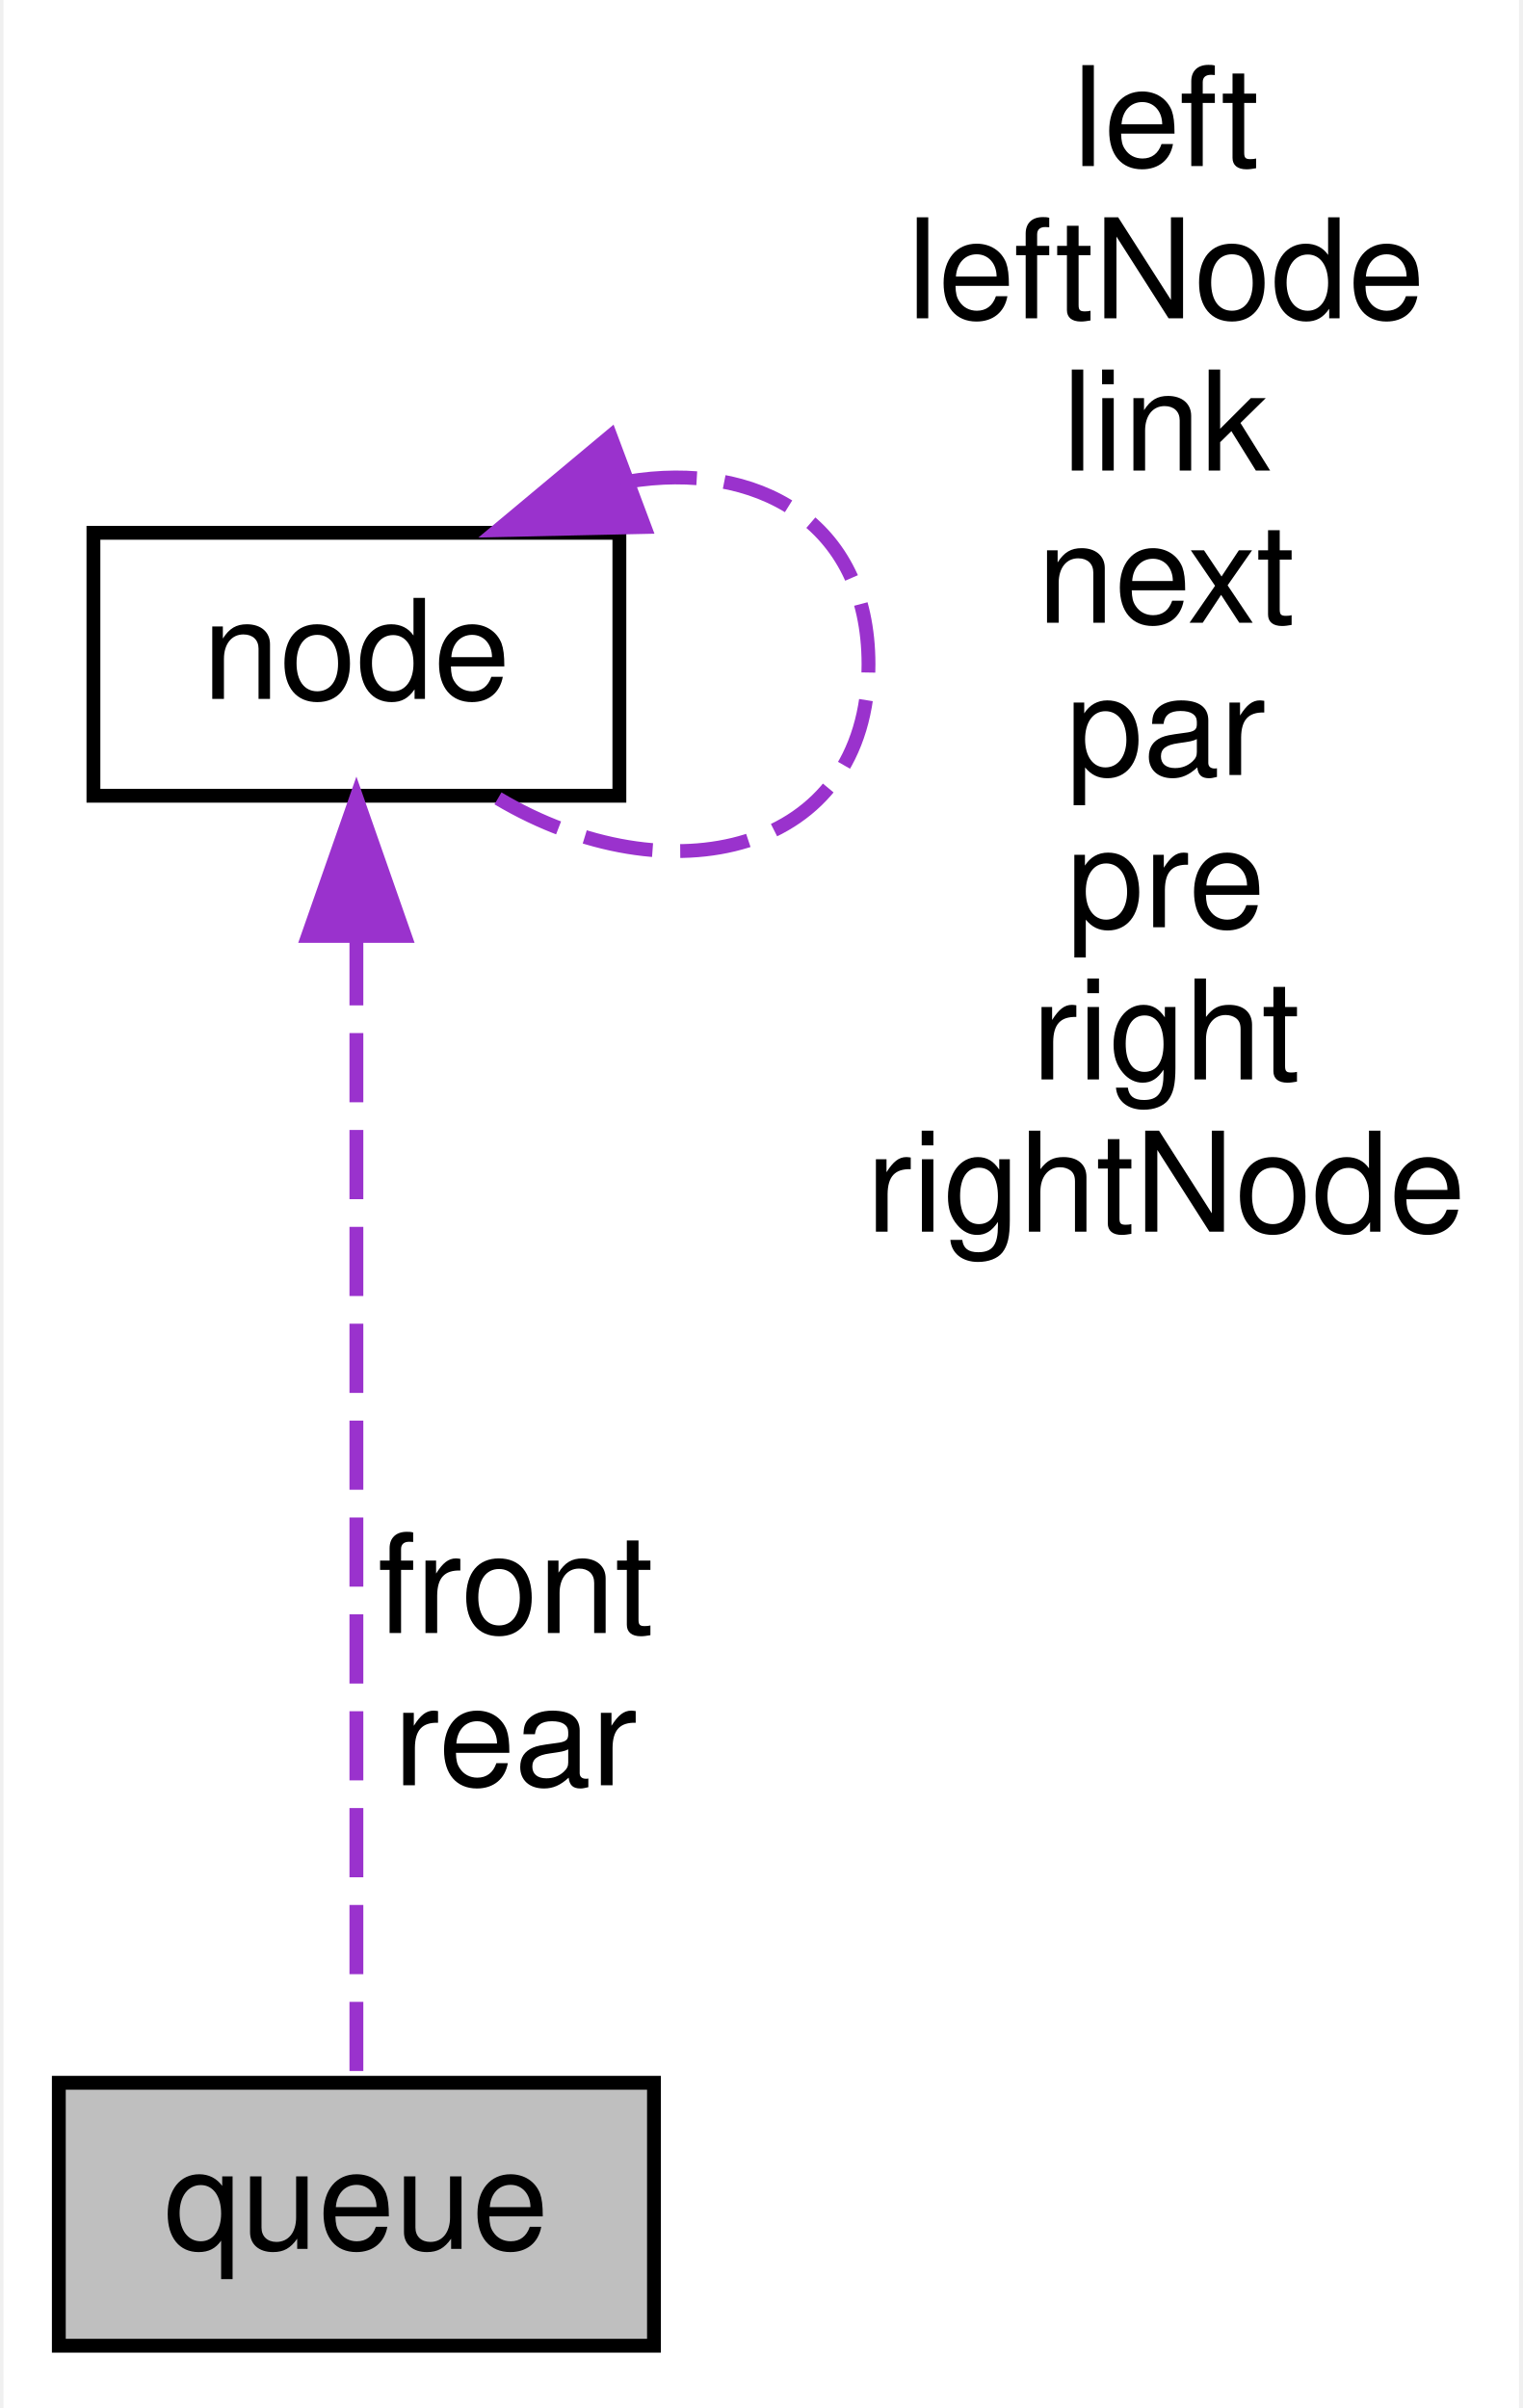
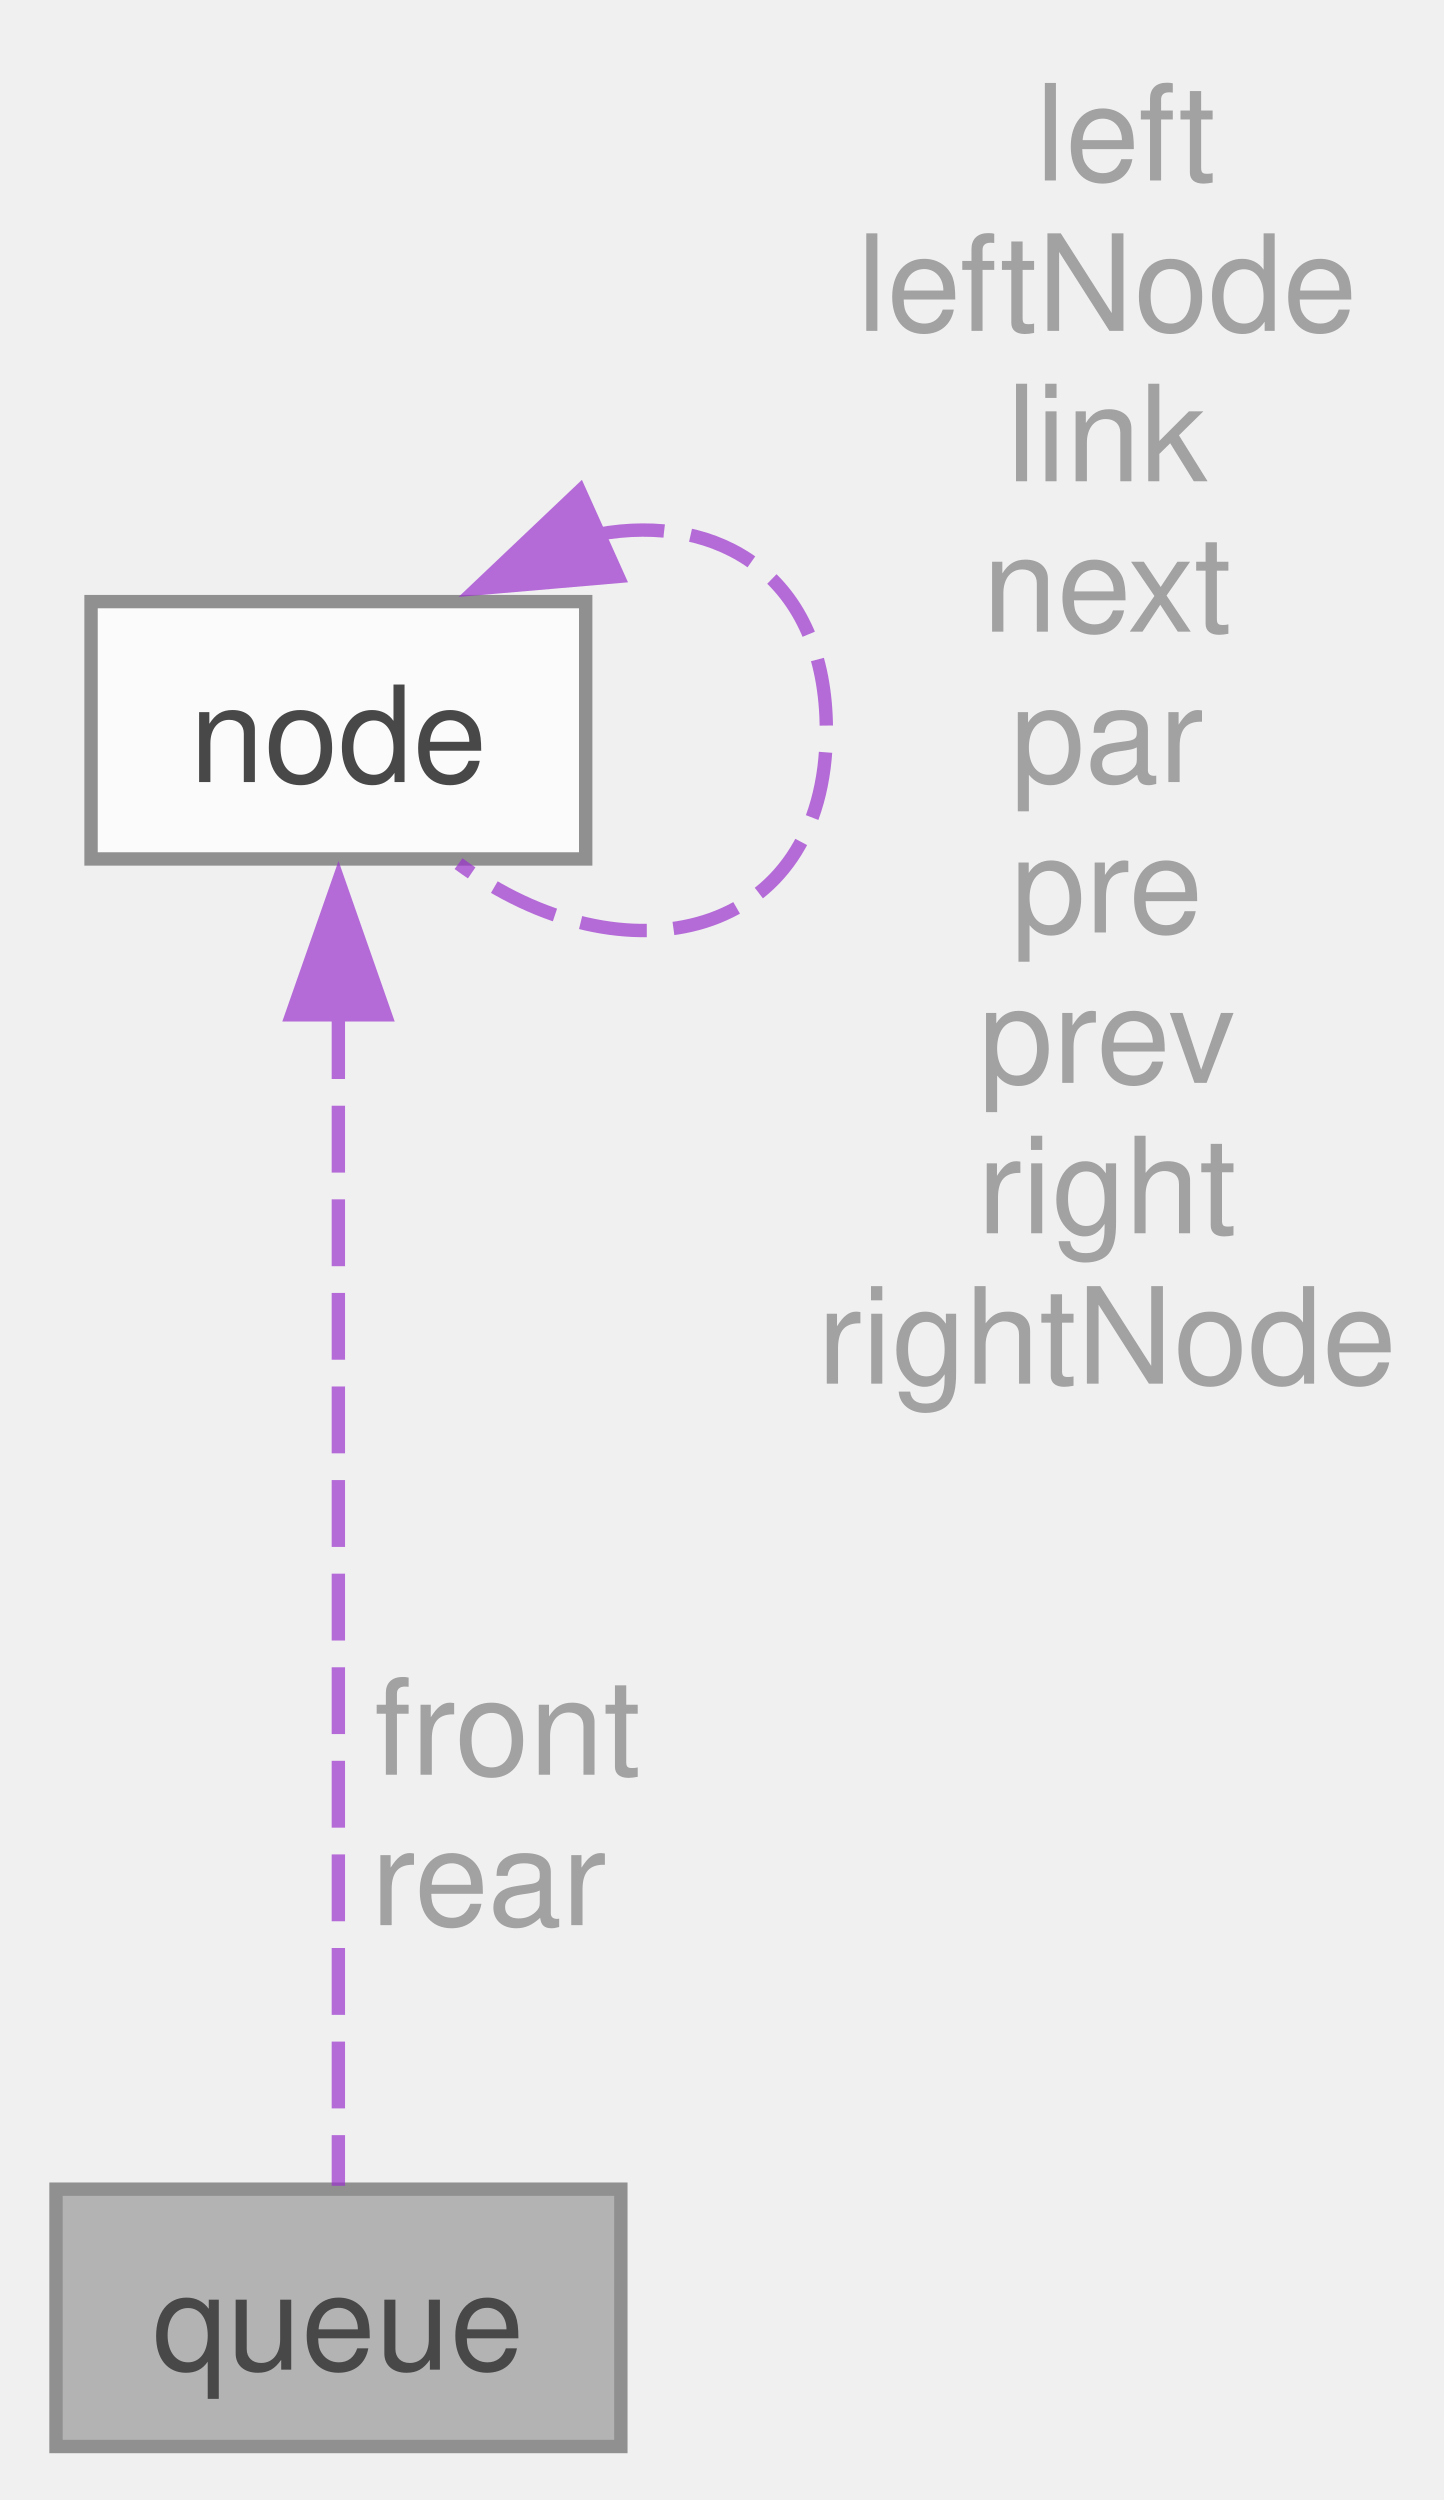
- <svg xmlns="http://www.w3.org/2000/svg" xmlns:xlink="http://www.w3.org/1999/xlink" width="110pt" height="174pt" viewBox="0.00 0.00 109.50 174.00">
-   <g id="graph0" class="graph" transform="scale(1 1) rotate(0) translate(4 170)">
-     <polygon fill="white" stroke="transparent" points="-4,4 -4,-170 105.5,-170 105.5,4 -4,4" />
-     <g id="node1" class="node">
-       <g id="a_node1">
-         <a xlink:title=" ">
-           <polygon fill="#bfbfbf" stroke="black" points="0,-0.5 0,-19.5 43,-19.5 43,-0.5 0,-0.5" />
-           <text text-anchor="middle" x="21.5" y="-7.5" font-family="Helvetica,sans-Serif" font-size="10.00">queue</text>
-         </a>
+ <svg xmlns="http://www.w3.org/2000/svg" xmlns:xlink="http://www.w3.org/1999/xlink" width="108pt" height="187pt" viewBox="0.00 0.00 107.62 187.00">
+   <svg id="main" version="1.1" xml:space="preserve">
+     <style type="text/css">
+ .node, .edge {opacity: 0.7;}
+ .node.selected, .edge.selected {opacity: 1;}
+ .edge:hover path { stroke: red; }
+ .edge:hover polygon { stroke: red; fill: red; }
+ </style>
+     <svg id="graph" class="graph">
+       <g id="graph0" class="graph" transform="scale(1 1) rotate(0) translate(4 183)">
+         <g id="Node000001" class="node">
+           <g id="a_Node000001">
+             <a xlink:title=" ">
+               <polygon fill="#999999" stroke="#666666" points="42.25,-19.25 0,-19.25 0,0 42.25,0 42.25,-19.25" />
+               <text text-anchor="middle" x="21.12" y="-5.75" font-family="Helvetica,sans-Serif" font-size="10.00">queue</text>
+             </a>
+           </g>
+         </g>
+         <g id="Node000002" class="node">
+           <g id="a_Node000002">
+             <a xlink:href="../../d5/da1/structnode.html" target="_top" xlink:title="Node, the basic data structure in the tree.">
+               <polygon fill="white" stroke="#666666" points="39.62,-138 2.62,-138 2.62,-118.75 39.62,-118.75 39.62,-138" />
+               <text text-anchor="middle" x="21.12" y="-124.5" font-family="Helvetica,sans-Serif" font-size="10.00">node</text>
+             </a>
+           </g>
+         </g>
+         <g id="edge1_Node000001_Node000002" class="edge">
+           <g id="a_edge1_Node000001_Node000002">
+             <a xlink:title=" ">
+               <path fill="none" stroke="#9a32cd" stroke-dasharray="5,2" d="M21.12,-107.29C21.12,-81.57 21.12,-38.1 21.12,-19.5" />
+               <polygon fill="#9a32cd" stroke="#9a32cd" points="17.63,-107.09 21.13,-117.09 24.63,-107.09 17.63,-107.09" />
+             </a>
+           </g>
+           <text text-anchor="middle" x="32.38" y="-50.25" font-family="Helvetica,sans-Serif" font-size="10.00" fill="grey"> front</text>
+           <text text-anchor="middle" x="32.38" y="-39" font-family="Helvetica,sans-Serif" font-size="10.00" fill="grey">rear</text>
+         </g>
+         <g id="edge2_Node000002_Node000002" class="edge">
+           <g id="a_edge2_Node000002_Node000002">
+             <a xlink:title=" ">
+               <path fill="none" stroke="#9a32cd" stroke-dasharray="5,2" d="M40.51,-143.03C49.63,-144.71 57.62,-139.82 57.62,-128.38 57.62,-112.62 42.47,-109.29 30.11,-118.4" />
+               <polygon fill="#9a32cd" stroke="#9a32cd" points="42.04,-139.88 31.49,-138.97 39.17,-146.26 42.04,-139.88" />
+             </a>
+           </g>
+           <text text-anchor="middle" x="78.62" y="-169.5" font-family="Helvetica,sans-Serif" font-size="10.00" fill="grey"> left</text>
+           <text text-anchor="middle" x="78.62" y="-158.25" font-family="Helvetica,sans-Serif" font-size="10.00" fill="grey">leftNode</text>
+           <text text-anchor="middle" x="78.62" y="-147" font-family="Helvetica,sans-Serif" font-size="10.00" fill="grey">link</text>
+           <text text-anchor="middle" x="78.62" y="-135.75" font-family="Helvetica,sans-Serif" font-size="10.00" fill="grey">next</text>
+           <text text-anchor="middle" x="78.62" y="-124.5" font-family="Helvetica,sans-Serif" font-size="10.00" fill="grey">par</text>
+           <text text-anchor="middle" x="78.62" y="-113.25" font-family="Helvetica,sans-Serif" font-size="10.00" fill="grey">pre</text>
+           <text text-anchor="middle" x="78.62" y="-102" font-family="Helvetica,sans-Serif" font-size="10.00" fill="grey">prev</text>
+           <text text-anchor="middle" x="78.62" y="-90.75" font-family="Helvetica,sans-Serif" font-size="10.00" fill="grey">right</text>
+           <text text-anchor="middle" x="78.62" y="-79.5" font-family="Helvetica,sans-Serif" font-size="10.00" fill="grey">rightNode</text>
+         </g>
      </g>
-     </g>
-     <g id="node2" class="node">
-       <g id="a_node2">
-         <a xlink:href="../../d5/da1/structnode.html" target="_top" xlink:title="Node, the basic data structure in the tree.">
-           <polygon fill="white" stroke="black" points="2.5,-112.5 2.5,-131.5 40.5,-131.5 40.5,-112.5 2.5,-112.5" />
-           <text text-anchor="middle" x="21.5" y="-119.5" font-family="Helvetica,sans-Serif" font-size="10.00">node</text>
-         </a>
-       </g>
-     </g>
-     <g id="edge1" class="edge">
-       <path fill="none" stroke="#9a32cd" stroke-dasharray="5,2" d="M21.5,-102.35C21.5,-78.25 21.5,-37.31 21.5,-19.59" />
-       <polygon fill="#9a32cd" stroke="#9a32cd" points="18,-102.37 21.5,-112.37 25,-102.37 18,-102.37" />
-       <text text-anchor="middle" x="33" y="-52" font-family="Helvetica,sans-Serif" font-size="10.00"> front</text>
-       <text text-anchor="middle" x="33" y="-41" font-family="Helvetica,sans-Serif" font-size="10.00">rear</text>
-     </g>
-     <g id="edge2" class="edge">
-       <path fill="none" stroke="#9a32cd" stroke-dasharray="5,2" d="M41.11,-135.2C50.37,-136.74 58.5,-132.34 58.5,-122 58.5,-108.22 44.04,-104.99 31.73,-112.31" />
-       <polygon fill="#9a32cd" stroke="#9a32cd" points="42.32,-131.92 31.73,-131.69 39.86,-138.48 42.32,-131.92" />
-       <text text-anchor="middle" x="80" y="-158" font-family="Helvetica,sans-Serif" font-size="10.00"> left</text>
-       <text text-anchor="middle" x="80" y="-147" font-family="Helvetica,sans-Serif" font-size="10.00">leftNode</text>
-       <text text-anchor="middle" x="80" y="-136" font-family="Helvetica,sans-Serif" font-size="10.00">link</text>
-       <text text-anchor="middle" x="80" y="-125" font-family="Helvetica,sans-Serif" font-size="10.00">next</text>
-       <text text-anchor="middle" x="80" y="-114" font-family="Helvetica,sans-Serif" font-size="10.00">par</text>
-       <text text-anchor="middle" x="80" y="-103" font-family="Helvetica,sans-Serif" font-size="10.00">pre</text>
-       <text text-anchor="middle" x="80" y="-92" font-family="Helvetica,sans-Serif" font-size="10.00">right</text>
-       <text text-anchor="middle" x="80" y="-81" font-family="Helvetica,sans-Serif" font-size="10.00">rightNode</text>
-     </g>
-   </g>
+     </svg>
+   </svg>
+   <style type="text/css">
+ 
+ [data-mouse-over-selected='false'] { opacity: 0.7; }
+ [data-mouse-over-selected='true']  { opacity: 1.0; }
+ 
+ </style>
</svg>
